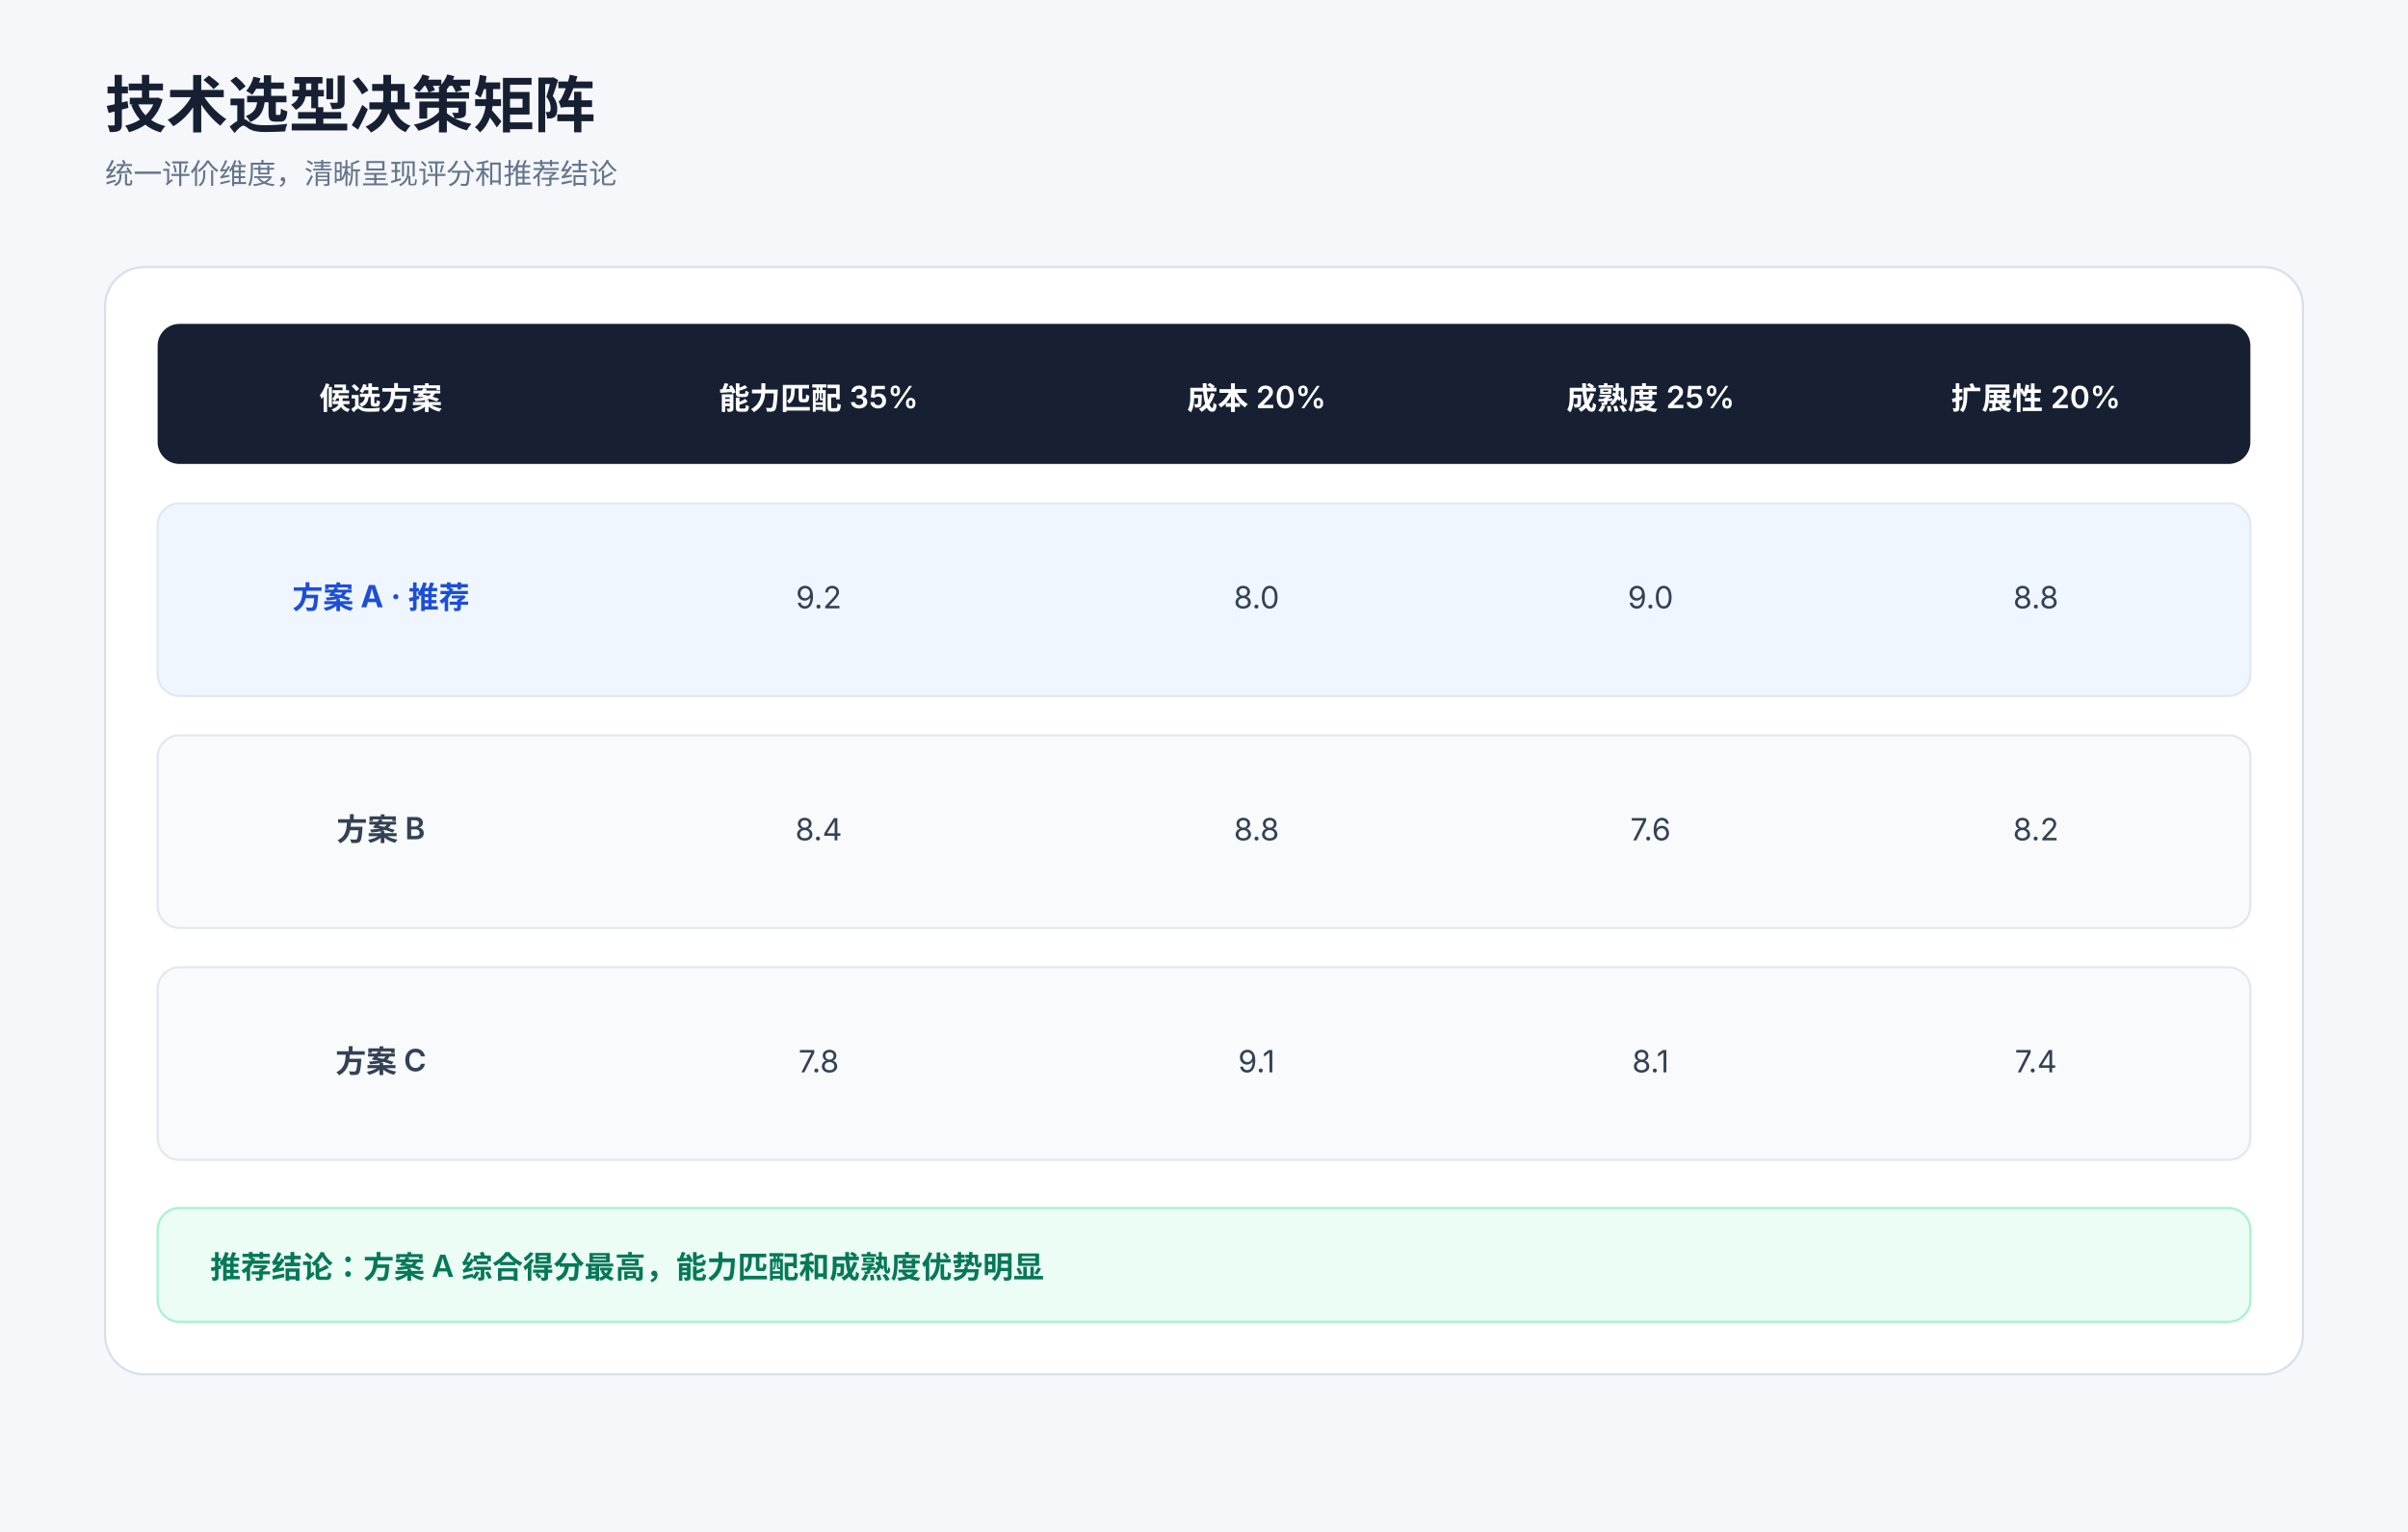
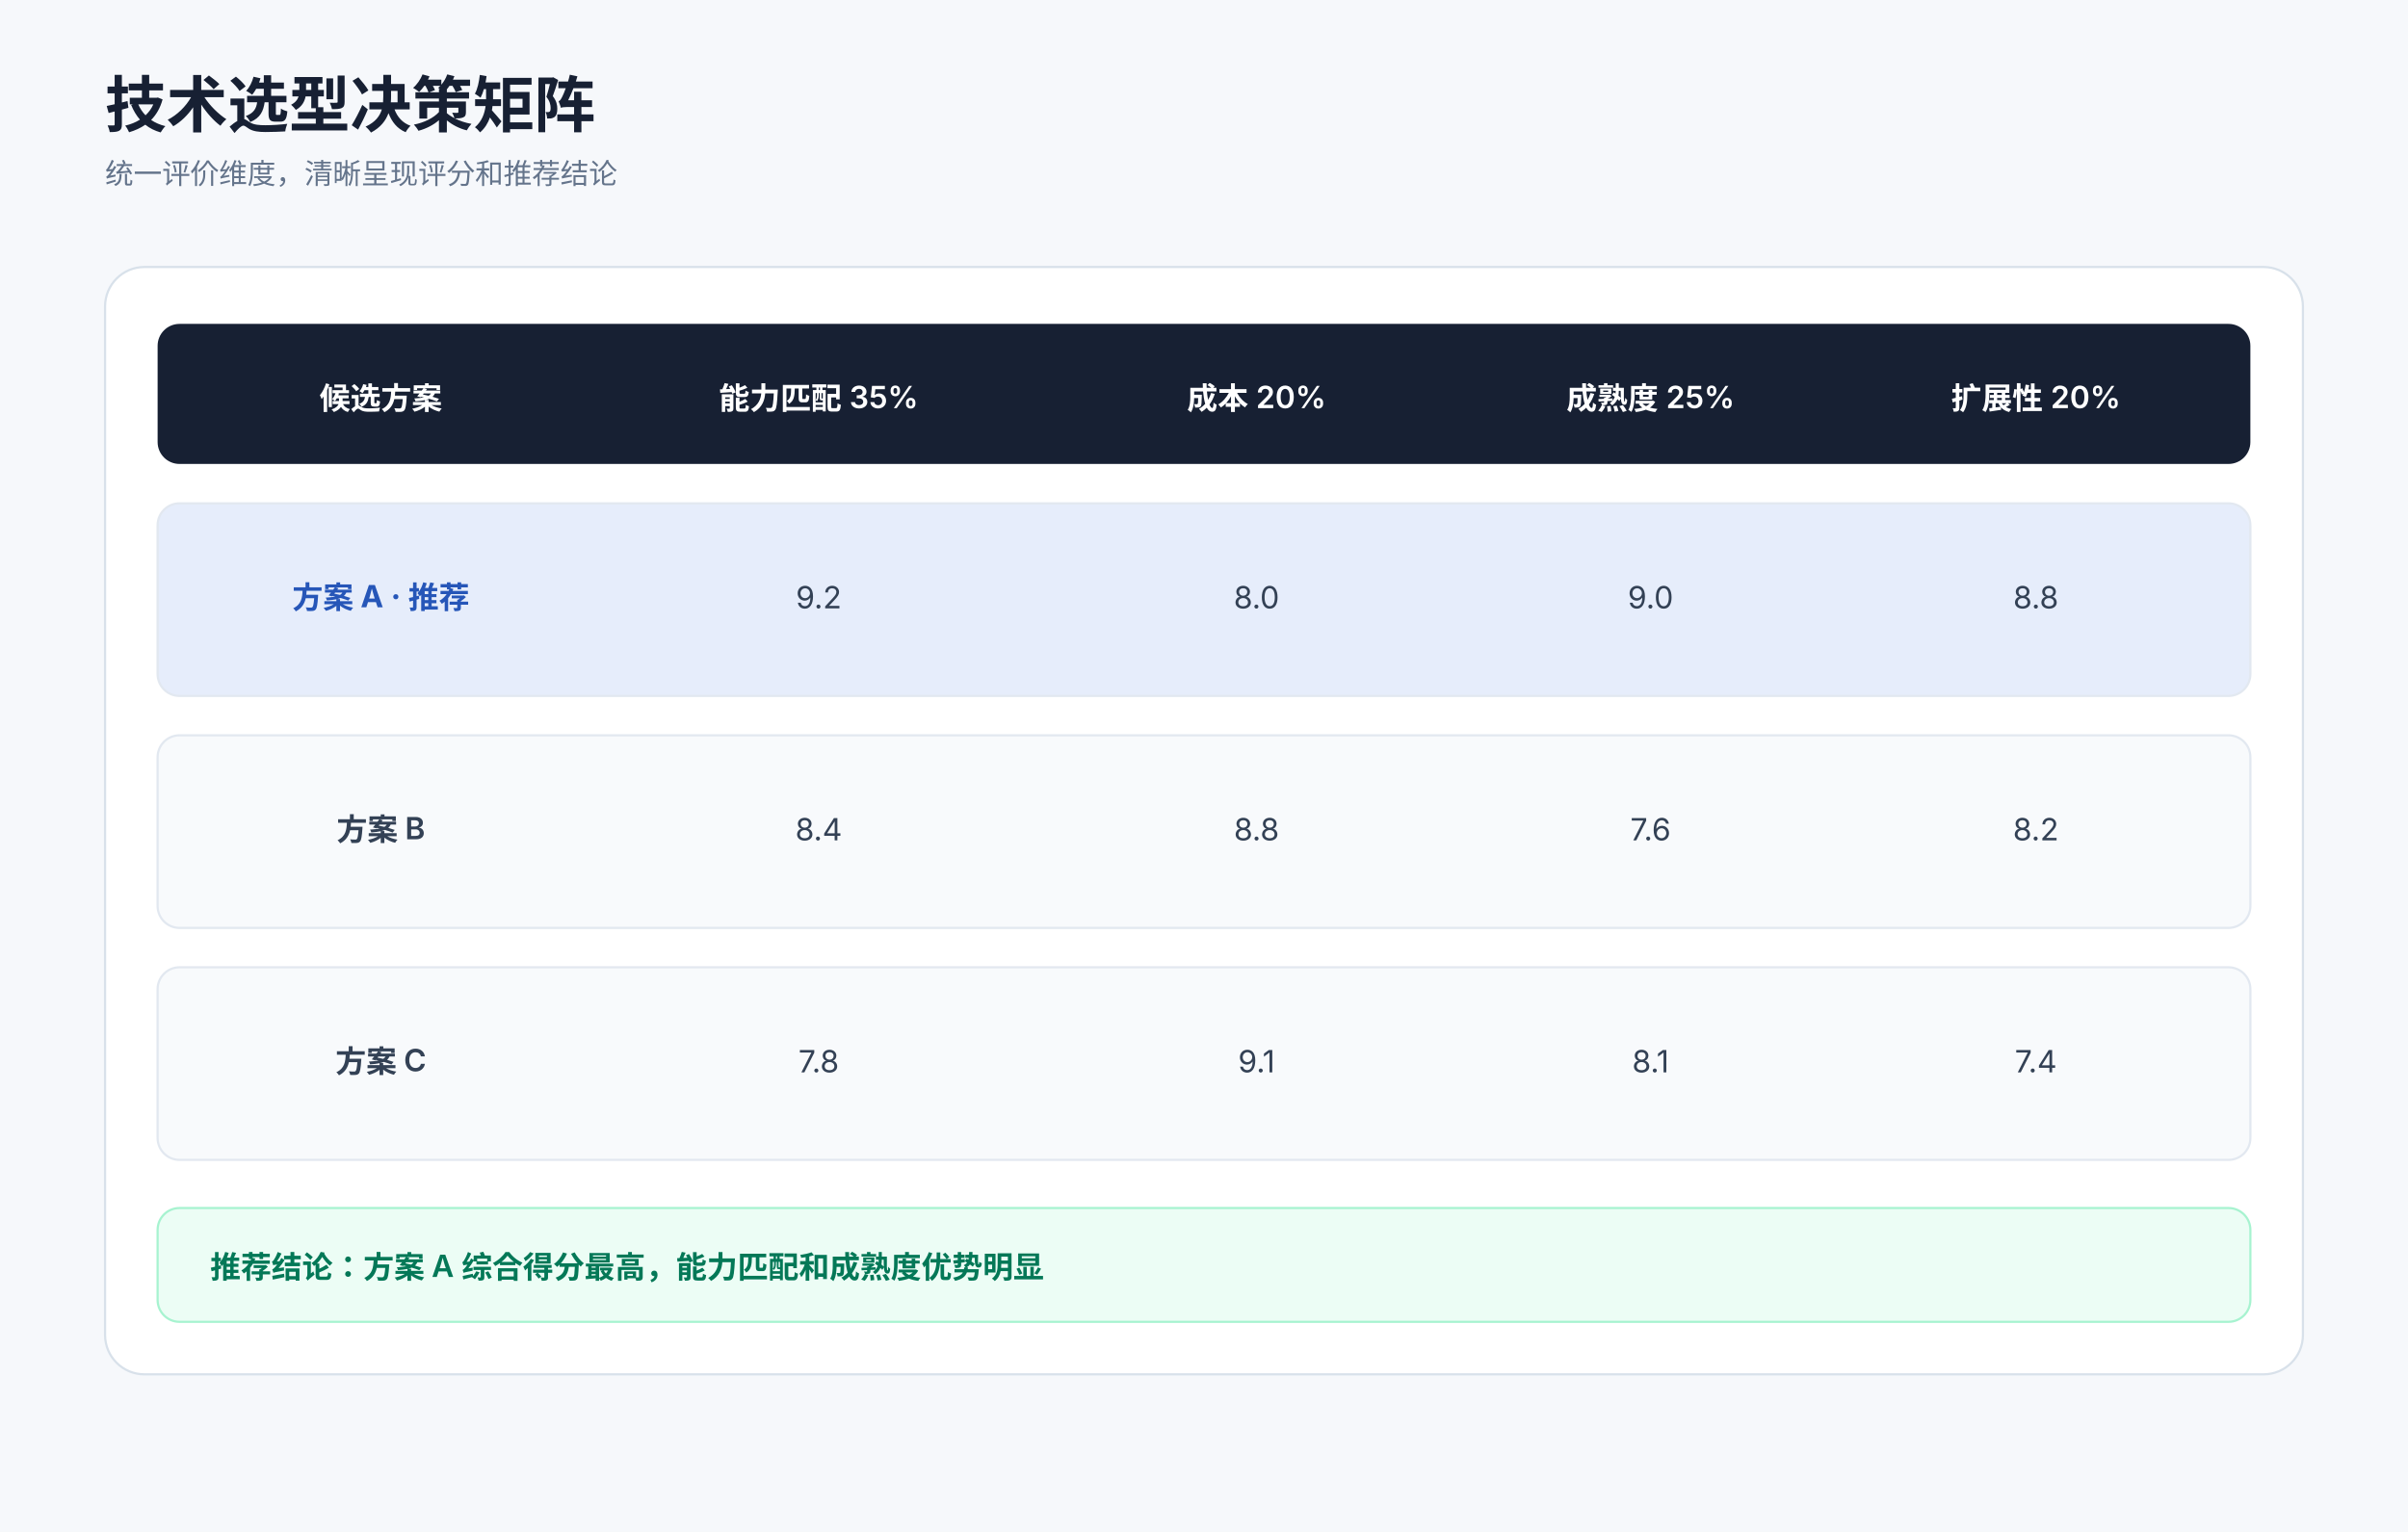
<svg xmlns="http://www.w3.org/2000/svg" width="1100" height="700" viewBox="0 0 1100 700" role="img" aria-labelledby="title desc" font-family="Inter, Noto Sans SC, Microsoft YaHei, Arial, sans-serif">
-   <rect width="1100" height="700" fill="#F5F7FB" />
+   <rect width="1100" height="700" fill="#F6F8FB" />
  <text x="48" y="58" font-size="28" font-weight="700" fill="#172033">技术选型决策矩阵</text>
  <text x="48" y="84" font-size="13" fill="#64748B">统一评价维度，清晰呈现评分和推荐结论</text>
-   <rect x="48" y="122" width="1004" height="506" rx="18" fill="#FFFFFF" stroke="#D7E0EA" />
+   <rect x="48" y="122" width="1004" height="506" rx="18" fill="#FFFFFF" stroke="#D8E1EA" />
  <rect x="72" y="148" width="956" height="64" rx="10" fill="#172033" />
  <g fill="#FFFFFF" font-size="14" font-weight="600" text-anchor="middle">
    <text x="174" y="187">候选方案</text>
    <text x="374" y="187">能力匹配 35%</text>
    <text x="574" y="187">成本 20%</text>
    <text x="754" y="187">成熟度 25%</text>
    <text x="930" y="187">扩展性 20%</text>
  </g>
  <g stroke="#E2E8F0">
-     <rect id="matrix-a" data-role="node" x="72" y="230" width="956" height="88" rx="10" fill="#EFF6FF" />
+     <rect id="matrix-a" data-role="node" x="72" y="230" width="956" height="88" rx="10" fill="#E6EDFB" />
    <rect id="matrix-b" data-role="node" x="72" y="336" width="956" height="88" rx="10" fill="#F8FAFC" />
    <rect id="matrix-c" data-role="node" x="72" y="442" width="956" height="88" rx="10" fill="#F8FAFC" />
  </g>
  <g font-size="14" fill="#334155" text-anchor="middle">
-     <text x="174" y="278" font-weight="700" fill="#1D4ED8">方案 A · 推荐</text>
+     <text x="174" y="278" font-weight="700" fill="#2656B8">方案 A · 推荐</text>
    <text x="374" y="278">9.2</text>
    <text x="574" y="278">8.0</text>
    <text x="754" y="278">9.0</text>
    <text x="930" y="278">8.8</text>
    <text x="174" y="384" font-weight="600">方案 B</text>
    <text x="374" y="384">8.4</text>
    <text x="574" y="384">8.8</text>
    <text x="754" y="384">7.6</text>
    <text x="930" y="384">8.2</text>
    <text x="174" y="490" font-weight="600">方案 C</text>
    <text x="374" y="490">7.8</text>
    <text x="574" y="490">9.1</text>
    <text x="754" y="490">8.1</text>
    <text x="930" y="490">7.4</text>
  </g>
  <rect x="72" y="552" width="956" height="52" rx="10" fill="#ECFDF5" stroke="#A7F3D0" />
  <text x="96" y="584" font-size="14" font-weight="600" fill="#047857">推荐结论：方案 A 综合得分最高，能力匹配和成熟度优势明显</text>
</svg>
